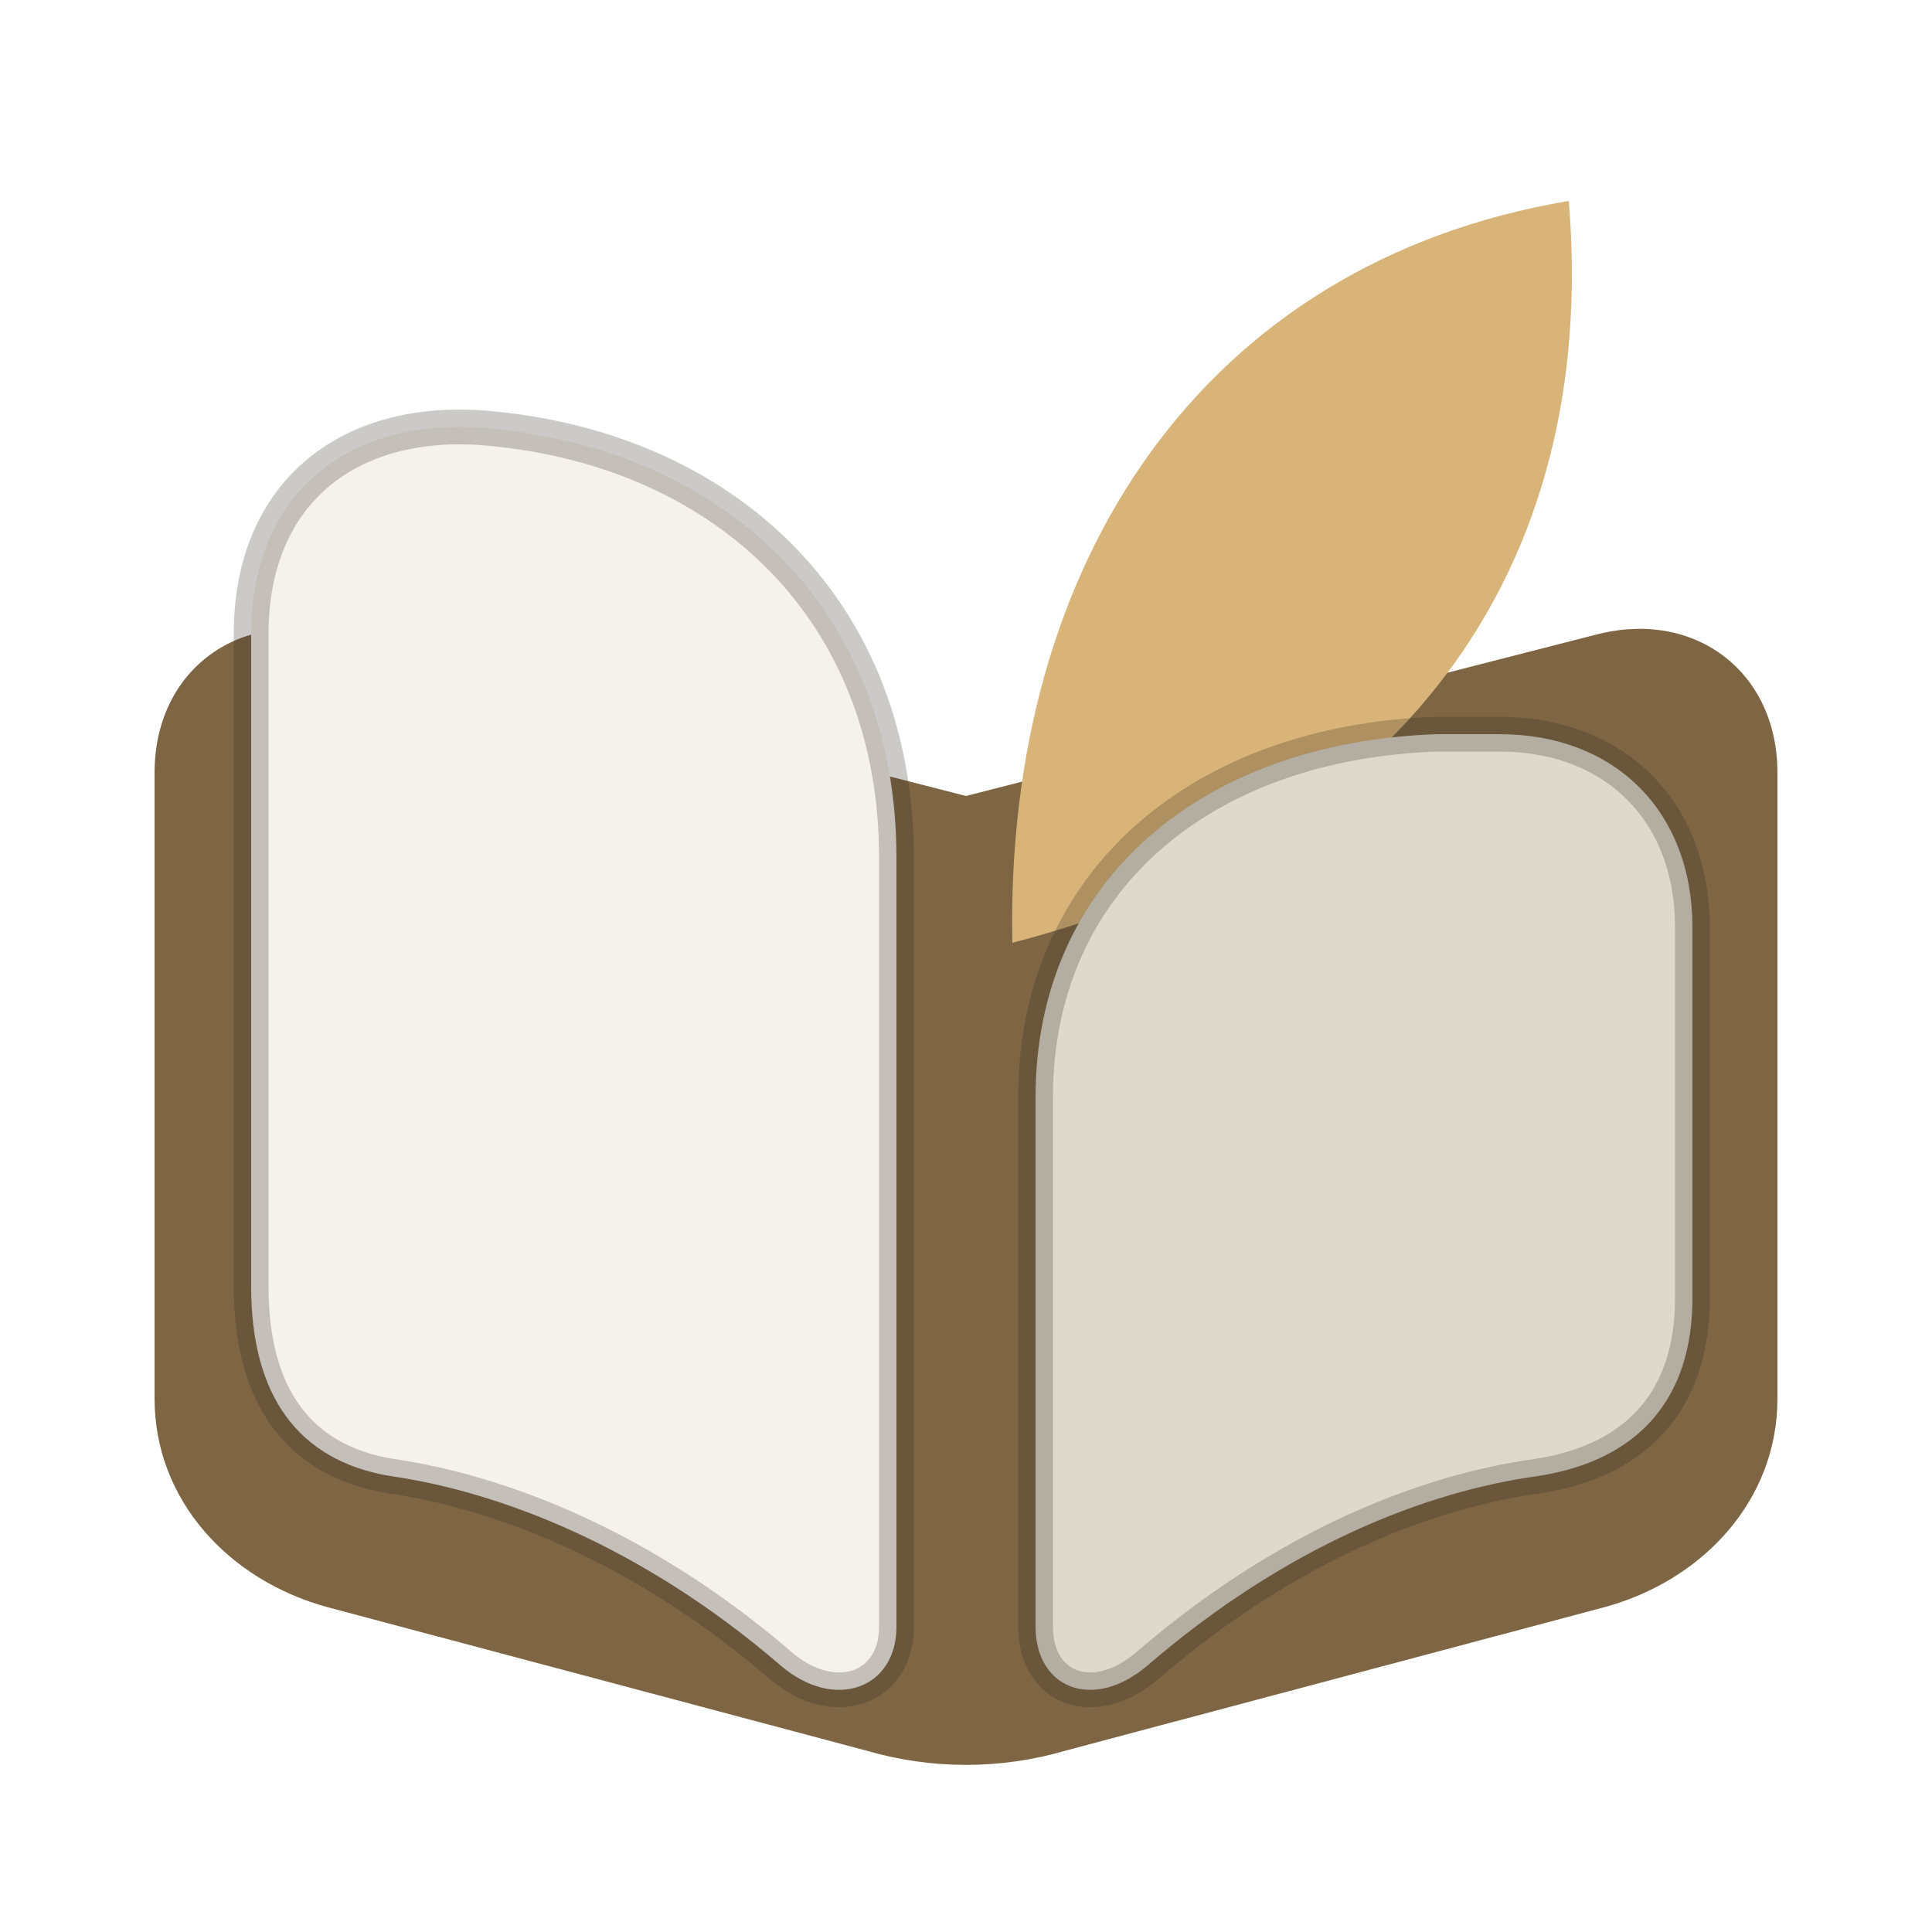
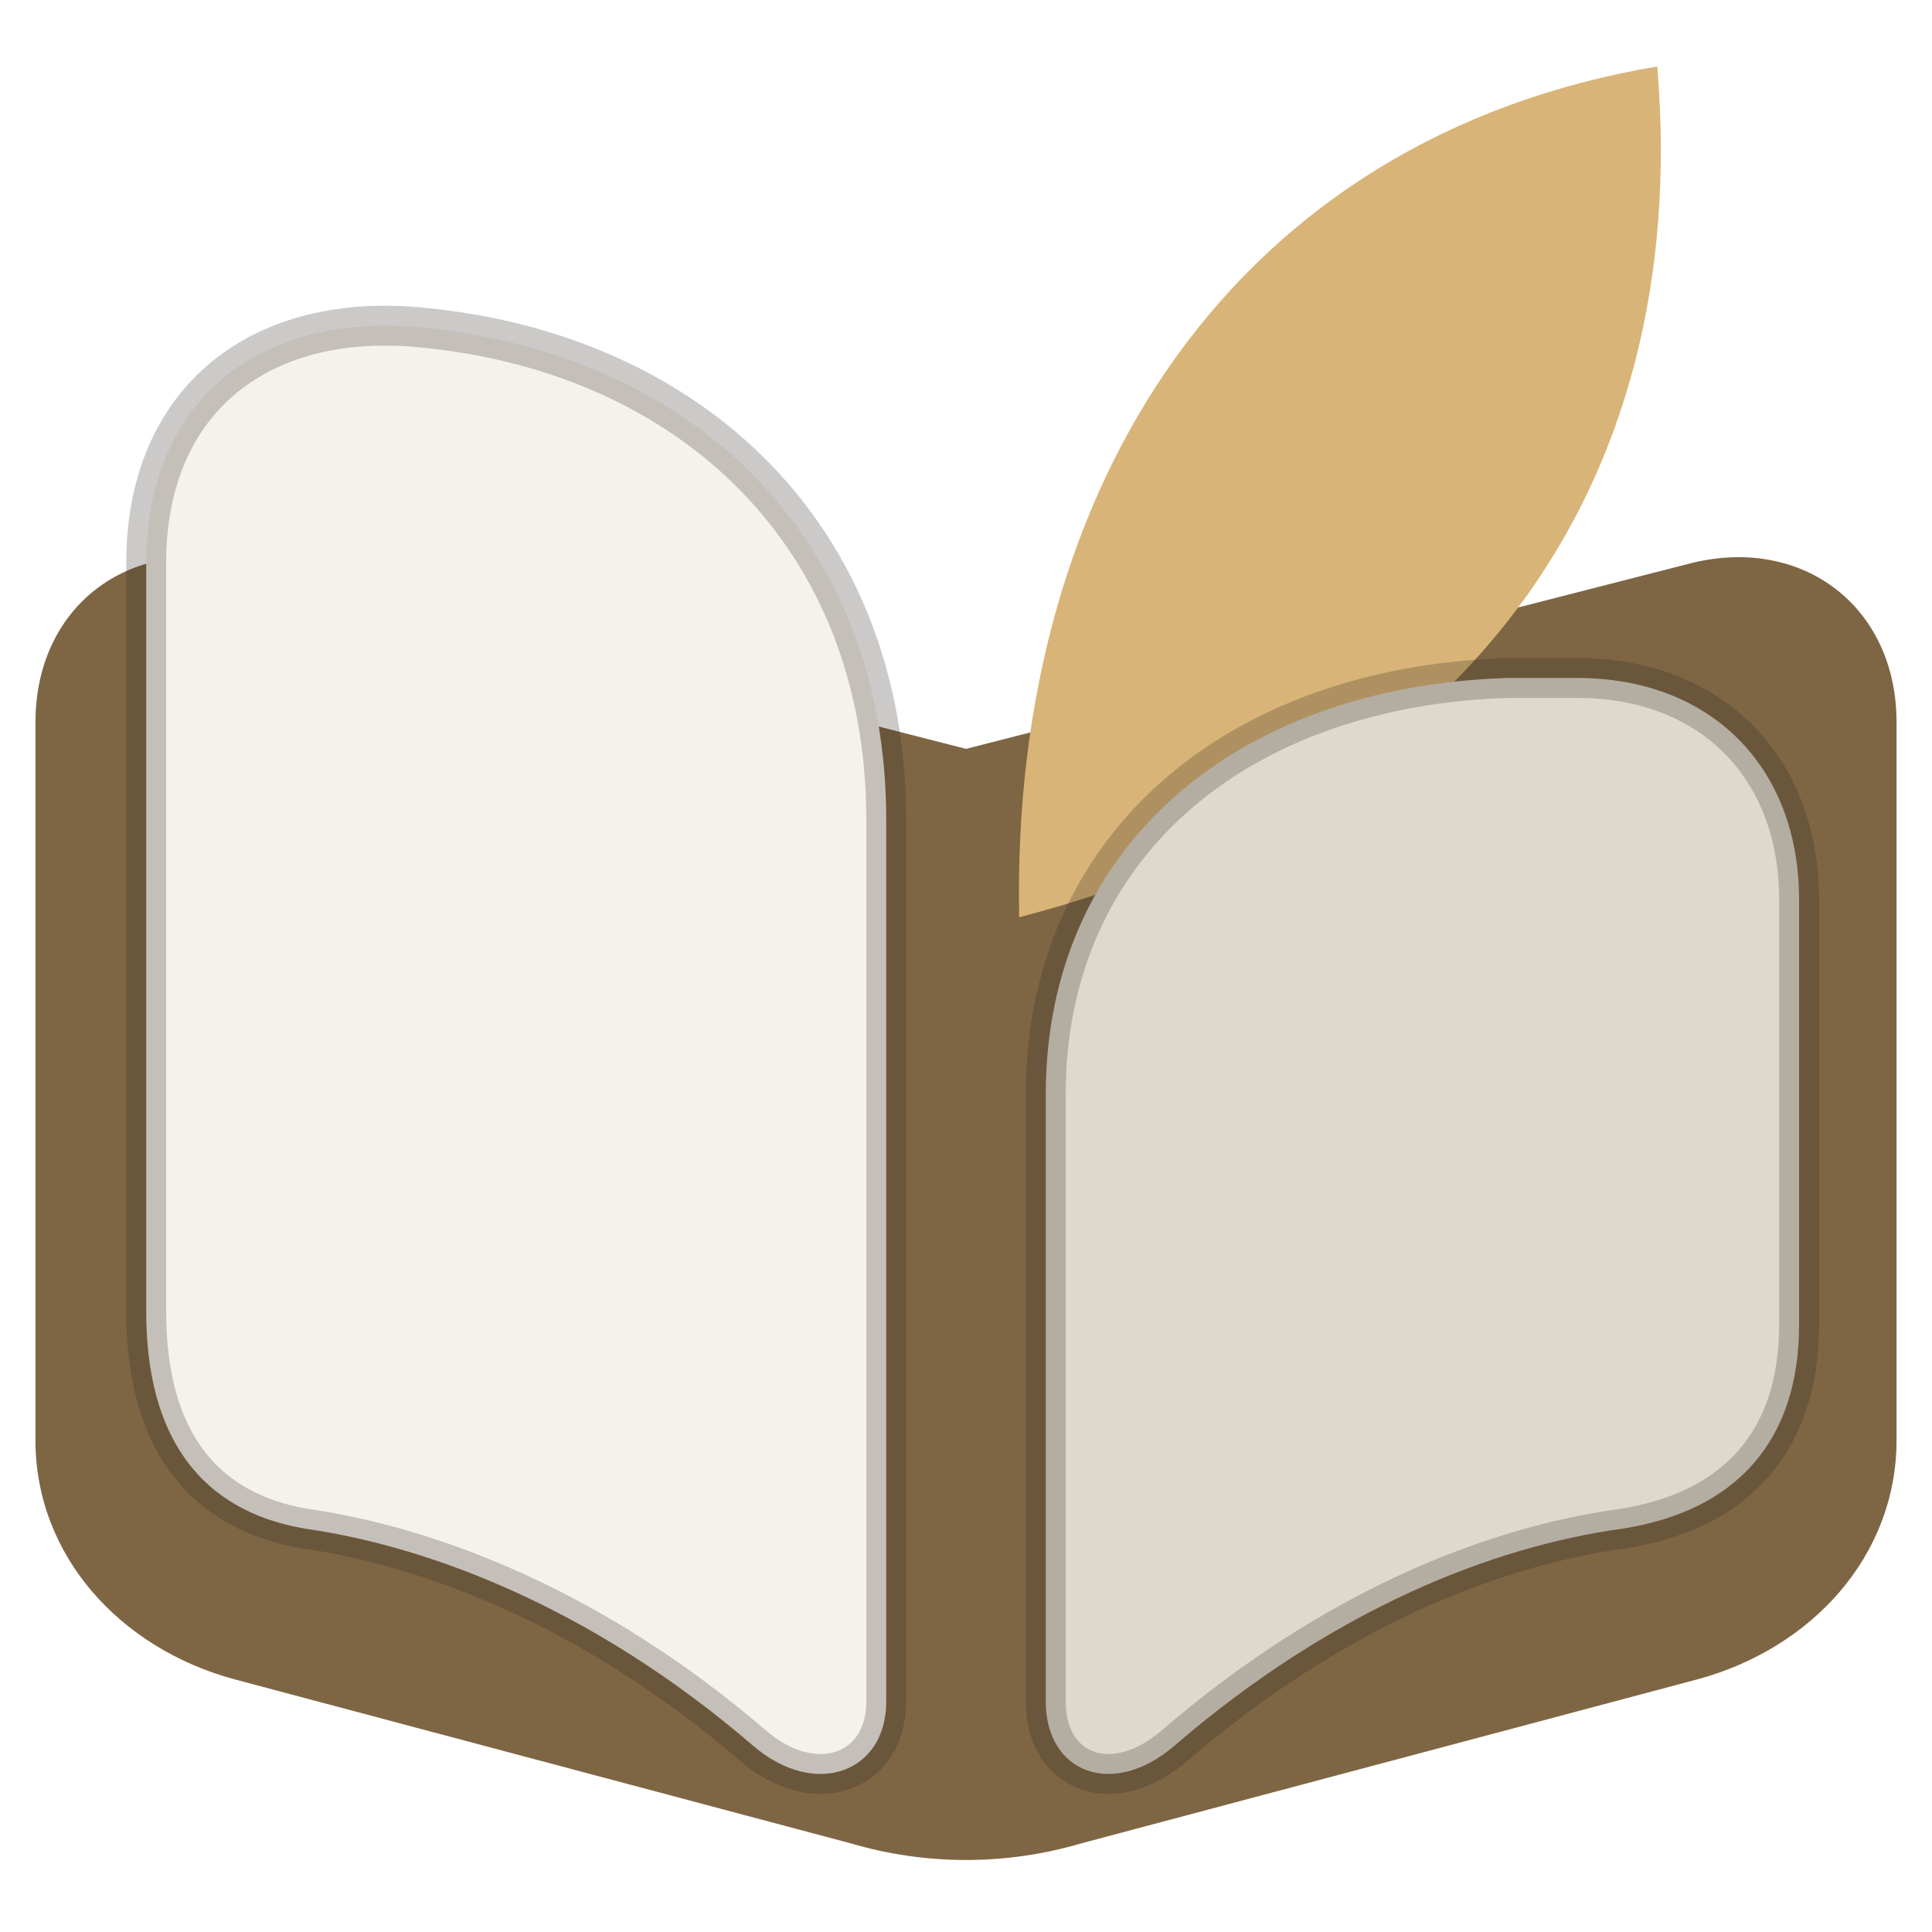
- <svg xmlns="http://www.w3.org/2000/svg" viewBox="7 8 50 48" width="64" height="64" fill="none">
+ <svg xmlns="http://www.w3.org/2000/svg" viewBox="10.2 11.4 43.6 42.2" width="64" height="64" fill="none">
  <path d="M11 27C11 24.4 13.1 22.8 15.6 23.4L32 27.6L48.4 23.4C50.9 22.8 53 24.4 53 27V43.2C53 45.8 51.1 47.9 48.5 48.6L34.6 52.3C32.9 52.8 31.1 52.8 29.4 52.3L15.5 48.6C12.9 47.9 11 45.8 11 43.2V27Z" fill="#7e6644" />
  <path d="M33.2 31.4C33 21.6 38.1 13.8 47.6 12.2C48.4 21.8 43.2 28.8 33.2 31.4Z" fill="#d9b478" />
  <path d="M13.5 23.4C13.5 19.7 16.1 17.7 19.8 18.1C25.8 18.7 30.2 22.8 30.2 29.2V49.1C30.2 50.7 28.6 51.3 27.2 50.1C23.6 47 19.9 45.6 17.1 45.2C14.7 44.8 13.5 43.1 13.5 40.3V23.4Z" fill="#f5f2eb" stroke="#2b241d" stroke-opacity="0.24" stroke-width="0.9" />
  <path d="M33.8 35.4C33.8 29.8 38.1 26.2 44.2 26H45.8C48.8 26 50.8 28 50.8 31V40.6C50.8 43.2 49.4 44.8 46.8 45.2C43.9 45.6 40.3 47 36.7 50.1C35.3 51.3 33.8 50.7 33.8 49.1V35.4Z" fill="#dfd9cd" stroke="#2b241d" stroke-opacity="0.24" stroke-width="0.9" />
</svg>
